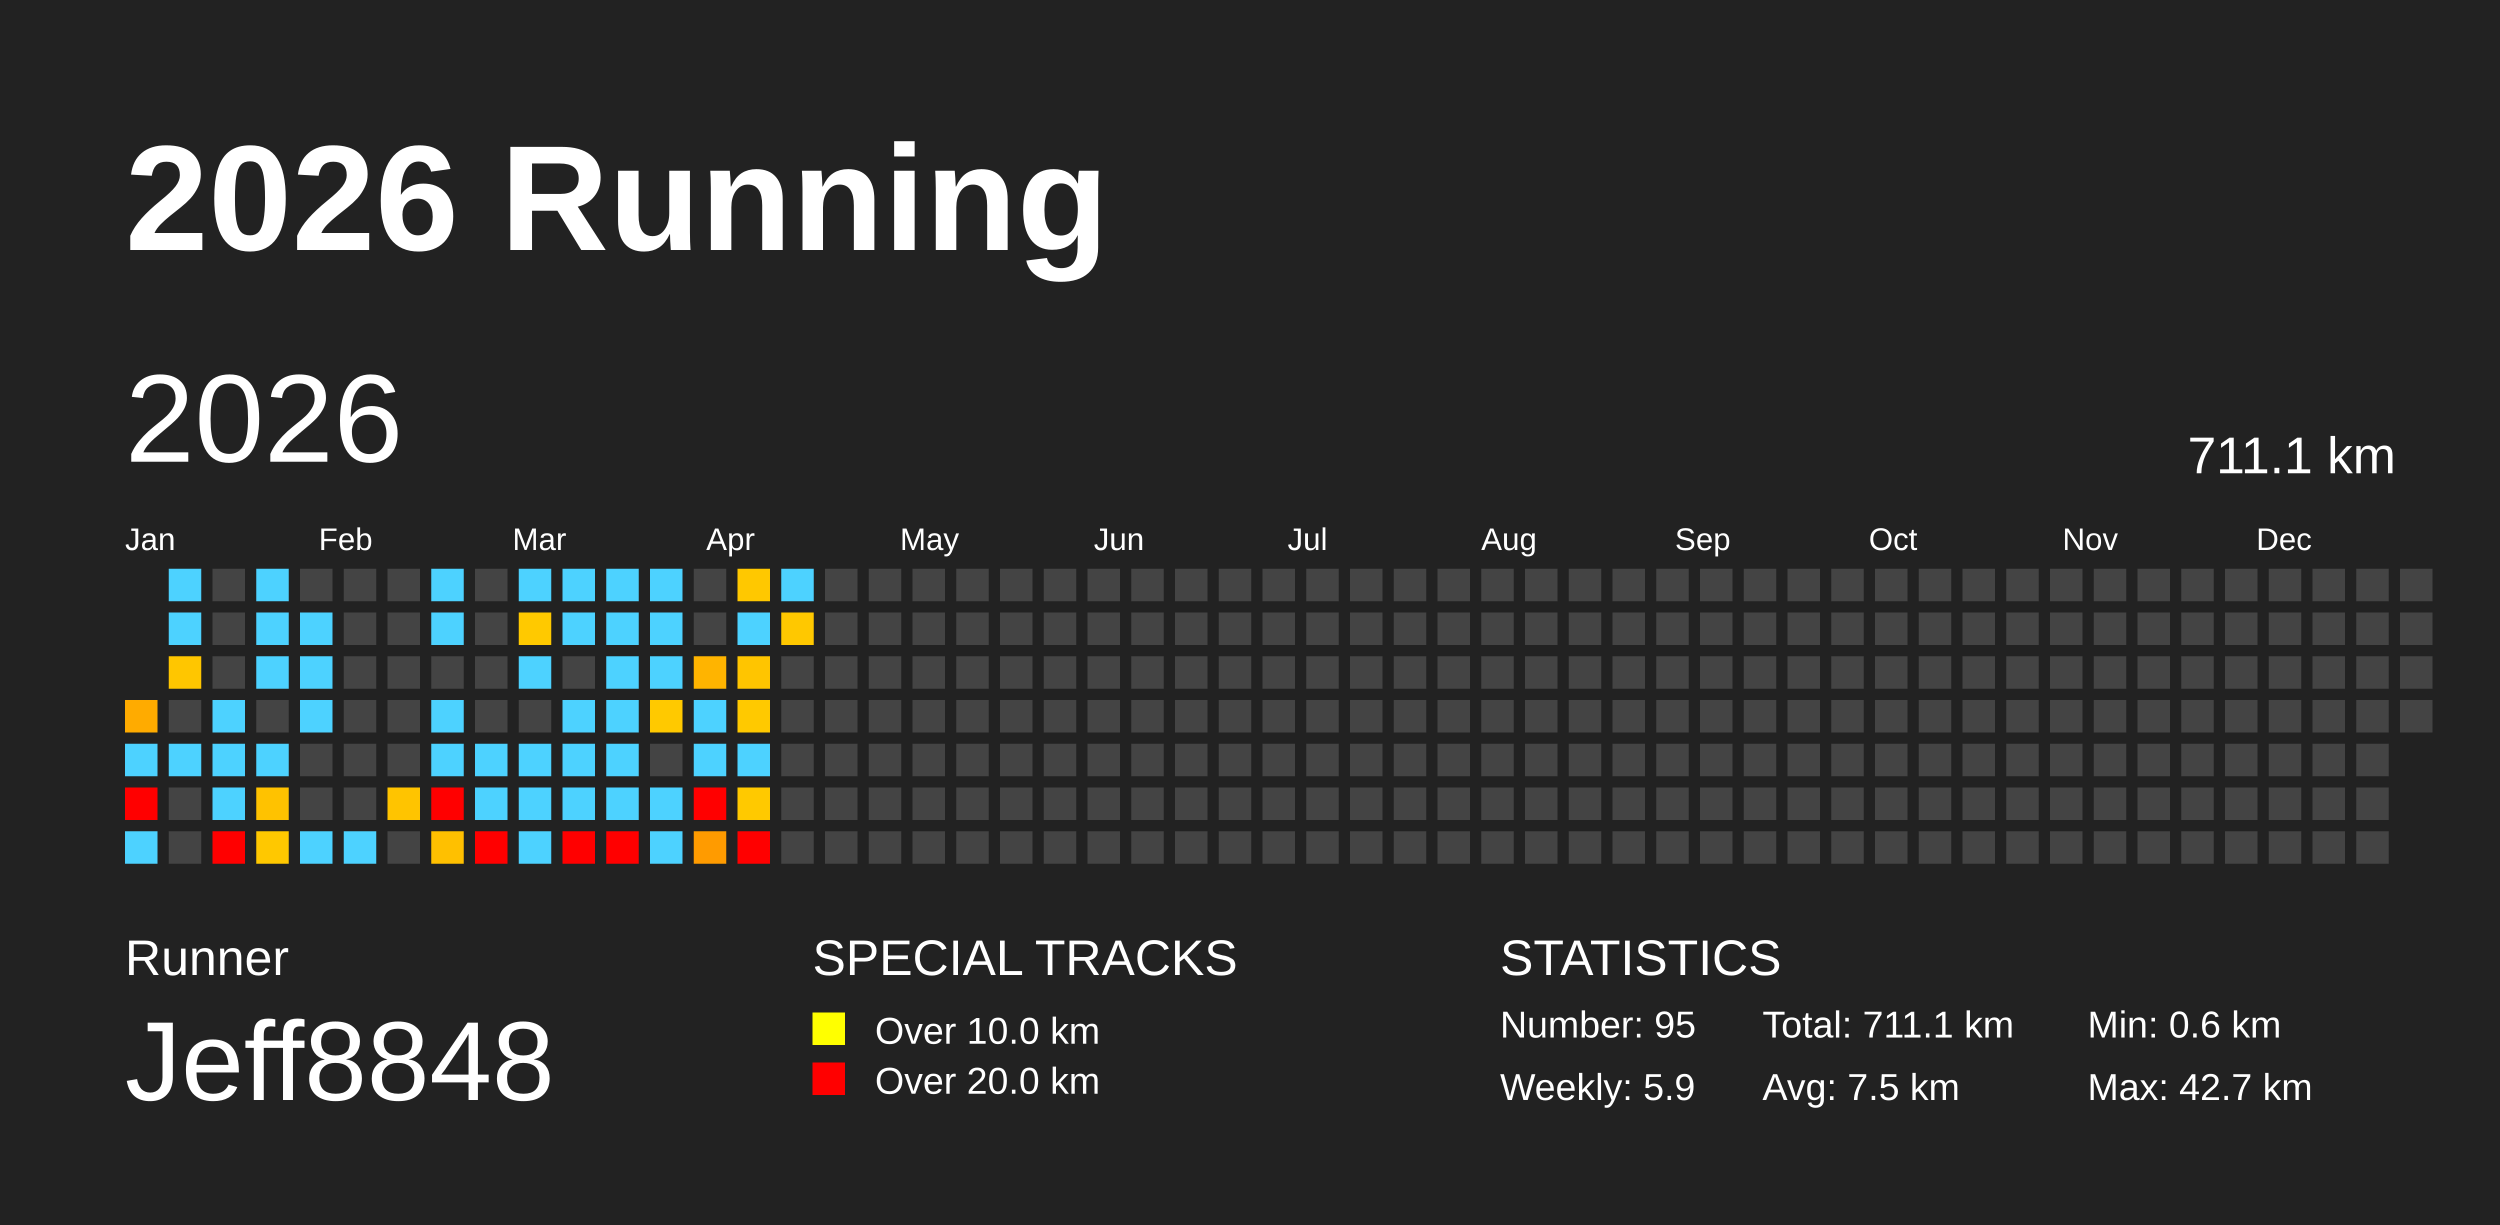
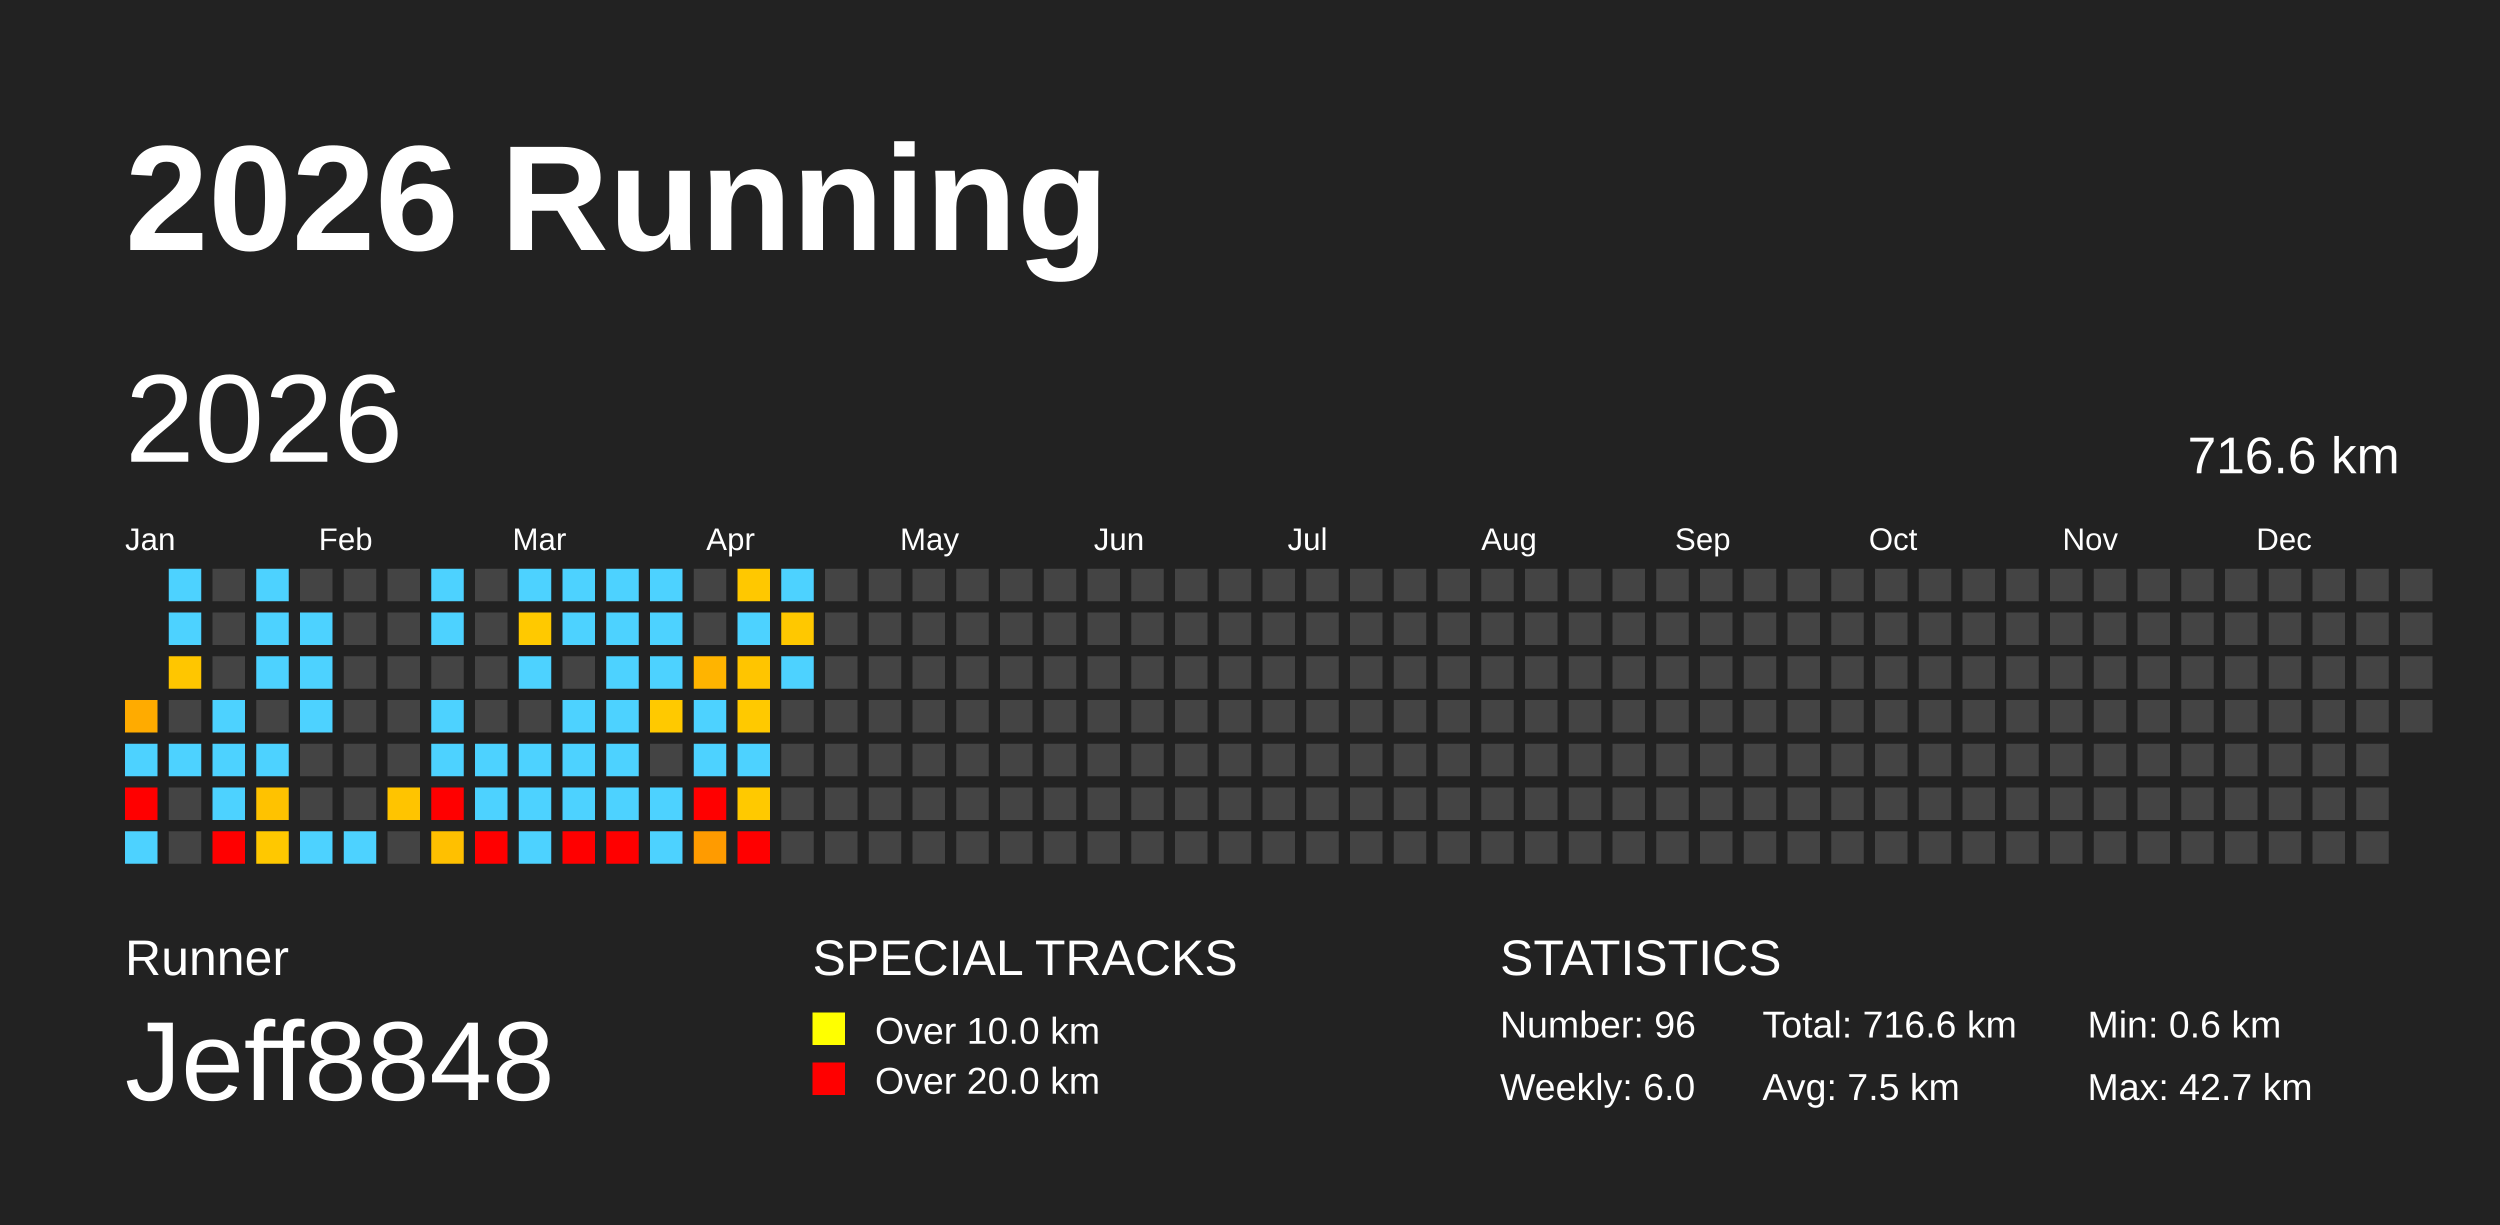
<svg xmlns="http://www.w3.org/2000/svg" baseProfile="full" height="98mm" version="1.1" viewBox="0,0,200,98" width="200mm">
  <defs />
  <rect fill="#222222" height="98" width="200" x="0" y="0" />
  <text fill="#FFFFFF" style="font-size:12px; font-family:Arial; font-weight:bold;" x="10" y="20">2026 Running</text>
  <text fill="#FFFFFF" style="font-size:4px; font-family:Arial" x="10" y="78">Runner</text>
  <text fill="#FFFFFF" style="font-size:9px; font-family:Arial" x="10" y="88">Jeff8848</text>
  <text fill="#FFFFFF" style="font-size:4px; font-family:Arial" x="65" y="78">SPECIAL TRACKS</text>
  <rect fill="yellow" height="2.6" width="2.6" x="65" y="81" />
  <text fill="#FFFFFF" style="font-size:3px; font-family:Arial" x="70" y="83.5">Over 10.0 km</text>
  <rect fill="red" height="2.6" width="2.6" x="65" y="85" />
  <text fill="#FFFFFF" style="font-size:3px; font-family:Arial" x="70" y="87.5">Over 20.0 km</text>
  <text fill="#FFFFFF" style="font-size:4px; font-family:Arial" x="120" y="78">STATISTICS</text>
-   <text fill="#FFFFFF" style="font-size:3px; font-family:Arial" x="120" y="83">Number: 95</text>
-   <text fill="#FFFFFF" style="font-size:3px; font-family:Arial" x="120" y="88">Weekly: 5.9</text>
-   <text fill="#FFFFFF" style="font-size:3px; font-family:Arial" x="141" y="83">Total: 711.1 km</text>
+   <text fill="#FFFFFF" style="font-size:3px; font-family:Arial" x="120" y="83">Number: 96</text>
+   <text fill="#FFFFFF" style="font-size:3px; font-family:Arial" x="120" y="88">Weekly: 6.0</text>
+   <text fill="#FFFFFF" style="font-size:3px; font-family:Arial" x="141" y="83">Total: 716.6 km</text>
  <text fill="#FFFFFF" style="font-size:3px; font-family:Arial" x="141" y="88">Avg: 7.5 km</text>
  <text fill="#FFFFFF" style="font-size:3px; font-family:Arial" x="167" y="83">Min: 0.6 km</text>
  <text fill="#FFFFFF" style="font-size:3px; font-family:Arial" x="167" y="88">Max: 42.7 km</text>
  <text dominant-baseline="hanging" fill="#FFFFFF" style="font-size:10.0px; font-family:Arial;" x="10" y="30">2026</text>
-   <text dominant-baseline="hanging" fill="#FFFFFF" style="font-size:4.125px; font-family:Arial;" x="175" y="35">711.1 km</text>
+   <text dominant-baseline="hanging" fill="#FFFFFF" style="font-size:4.125px; font-family:Arial;" x="175" y="35">716.6 km</text>
  <text fill="#FFFFFF" style="font-size:2.5px; font-family:Arial" x="10.0" y="44">Jan</text>
  <text fill="#FFFFFF" style="font-size:2.5px; font-family:Arial" x="25.5" y="44">Feb</text>
  <text fill="#FFFFFF" style="font-size:2.5px; font-family:Arial" x="41.0" y="44">Mar</text>
  <text fill="#FFFFFF" style="font-size:2.5px; font-family:Arial" x="56.5" y="44">Apr</text>
  <text fill="#FFFFFF" style="font-size:2.5px; font-family:Arial" x="72.0" y="44">May</text>
  <text fill="#FFFFFF" style="font-size:2.5px; font-family:Arial" x="87.5" y="44">Jun</text>
  <text fill="#FFFFFF" style="font-size:2.5px; font-family:Arial" x="103.0" y="44">Jul</text>
  <text fill="#FFFFFF" style="font-size:2.5px; font-family:Arial" x="118.5" y="44">Aug</text>
  <text fill="#FFFFFF" style="font-size:2.5px; font-family:Arial" x="134.0" y="44">Sep</text>
  <text fill="#FFFFFF" style="font-size:2.5px; font-family:Arial" x="149.5" y="44">Oct</text>
  <text fill="#FFFFFF" style="font-size:2.5px; font-family:Arial" x="165.0" y="44">Nov</text>
  <text fill="#FFFFFF" style="font-size:2.5px; font-family:Arial" x="180.5" y="44">Dec</text>
  <rect fill="#ffab00" height="2.6" width="2.6" x="10.0" y="56.0" />
  <rect fill="#4dd2ff" height="2.6" width="2.6" x="10.0" y="59.5" />
  <rect fill="red" height="2.6" width="2.6" x="10.0" y="63.0" />
  <rect fill="#4dd2ff" height="2.6" width="2.6" x="10.0" y="66.5" />
  <rect fill="#4dd2ff" height="2.6" width="2.6" x="13.5" y="45.5" />
  <rect fill="#4dd2ff" height="2.6" width="2.6" x="13.5" y="49.0" />
  <rect fill="#ffc600" height="2.6" width="2.6" x="13.5" y="52.5" />
  <rect fill="#444444" height="2.6" width="2.6" x="13.5" y="56.0" />
  <rect fill="#4dd2ff" height="2.6" width="2.6" x="13.5" y="59.5" />
  <rect fill="#444444" height="2.6" width="2.6" x="13.5" y="63.0" />
  <rect fill="#444444" height="2.6" width="2.6" x="13.5" y="66.5" />
  <rect fill="#444444" height="2.6" width="2.6" x="17.0" y="45.5" />
  <rect fill="#444444" height="2.6" width="2.6" x="17.0" y="49.0" />
  <rect fill="#444444" height="2.6" width="2.6" x="17.0" y="52.5" />
  <rect fill="#4dd2ff" height="2.6" width="2.6" x="17.0" y="56.0" />
  <rect fill="#4dd2ff" height="2.6" width="2.6" x="17.0" y="59.5" />
  <rect fill="#4dd2ff" height="2.6" width="2.6" x="17.0" y="63.0" />
  <rect fill="red" height="2.6" width="2.6" x="17.0" y="66.5" />
  <rect fill="#4dd2ff" height="2.6" width="2.6" x="20.5" y="45.5" />
  <rect fill="#4dd2ff" height="2.6" width="2.6" x="20.5" y="49.0" />
  <rect fill="#4dd2ff" height="2.6" width="2.6" x="20.5" y="52.5" />
  <rect fill="#444444" height="2.6" width="2.6" x="20.5" y="56.0" />
  <rect fill="#4dd2ff" height="2.6" width="2.6" x="20.5" y="59.5" />
  <rect fill="#ffc200" height="2.6" width="2.6" x="20.5" y="63.0" />
  <rect fill="#ffc800" height="2.6" width="2.6" x="20.5" y="66.5" />
  <rect fill="#444444" height="2.6" width="2.6" x="24.0" y="45.5" />
  <rect fill="#4dd2ff" height="2.6" width="2.6" x="24.0" y="49.0" />
  <rect fill="#4dd2ff" height="2.6" width="2.6" x="24.0" y="52.5" />
  <rect fill="#4dd2ff" height="2.6" width="2.6" x="24.0" y="56.0" />
  <rect fill="#444444" height="2.6" width="2.6" x="24.0" y="59.5" />
  <rect fill="#444444" height="2.6" width="2.6" x="24.0" y="63.0" />
  <rect fill="#4dd2ff" height="2.6" width="2.6" x="24.0" y="66.5" />
  <rect fill="#444444" height="2.6" width="2.6" x="27.5" y="45.5" />
  <rect fill="#444444" height="2.6" width="2.6" x="27.5" y="49.0" />
  <rect fill="#444444" height="2.6" width="2.6" x="27.5" y="52.5" />
  <rect fill="#444444" height="2.6" width="2.6" x="27.5" y="56.0" />
  <rect fill="#444444" height="2.6" width="2.6" x="27.5" y="59.5" />
  <rect fill="#444444" height="2.6" width="2.6" x="27.5" y="63.0" />
  <rect fill="#4dd2ff" height="2.6" width="2.6" x="27.5" y="66.5" />
  <rect fill="#444444" height="2.6" width="2.6" x="31.0" y="45.5" />
  <rect fill="#444444" height="2.6" width="2.6" x="31.0" y="49.0" />
  <rect fill="#444444" height="2.6" width="2.6" x="31.0" y="52.5" />
  <rect fill="#444444" height="2.6" width="2.6" x="31.0" y="56.0" />
  <rect fill="#444444" height="2.6" width="2.6" x="31.0" y="59.5" />
  <rect fill="#ffc400" height="2.6" width="2.6" x="31.0" y="63.0" />
  <rect fill="#444444" height="2.6" width="2.6" x="31.0" y="66.5" />
  <rect fill="#4dd2ff" height="2.6" width="2.6" x="34.5" y="45.5" />
  <rect fill="#4dd2ff" height="2.6" width="2.6" x="34.5" y="49.0" />
  <rect fill="#444444" height="2.6" width="2.6" x="34.5" y="52.5" />
  <rect fill="#4dd2ff" height="2.6" width="2.6" x="34.5" y="56.0" />
  <rect fill="#4dd2ff" height="2.6" width="2.6" x="34.5" y="59.5" />
  <rect fill="red" height="2.6" width="2.6" x="34.5" y="63.0" />
  <rect fill="#ffc000" height="2.6" width="2.6" x="34.5" y="66.5" />
  <rect fill="#444444" height="2.6" width="2.6" x="38.0" y="45.5" />
  <rect fill="#444444" height="2.6" width="2.6" x="38.0" y="49.0" />
  <rect fill="#444444" height="2.6" width="2.6" x="38.0" y="52.5" />
  <rect fill="#444444" height="2.6" width="2.6" x="38.0" y="56.0" />
  <rect fill="#4dd2ff" height="2.6" width="2.6" x="38.0" y="59.5" />
  <rect fill="#4dd2ff" height="2.6" width="2.6" x="38.0" y="63.0" />
  <rect fill="red" height="2.6" width="2.6" x="38.0" y="66.5" />
  <rect fill="#4dd2ff" height="2.6" width="2.6" x="41.5" y="45.5" />
  <rect fill="#ffc900" height="2.6" width="2.6" x="41.5" y="49.0" />
  <rect fill="#4dd2ff" height="2.6" width="2.6" x="41.5" y="52.5" />
  <rect fill="#444444" height="2.6" width="2.6" x="41.5" y="56.0" />
  <rect fill="#4dd2ff" height="2.6" width="2.6" x="41.5" y="59.5" />
  <rect fill="#4dd2ff" height="2.6" width="2.6" x="41.5" y="63.0" />
  <rect fill="#4dd2ff" height="2.6" width="2.6" x="41.5" y="66.5" />
  <rect fill="#4dd2ff" height="2.6" width="2.6" x="45.0" y="45.5" />
  <rect fill="#4dd2ff" height="2.6" width="2.6" x="45.0" y="49.0" />
  <rect fill="#444444" height="2.6" width="2.6" x="45.0" y="52.5" />
  <rect fill="#4dd2ff" height="2.6" width="2.6" x="45.0" y="56.0" />
  <rect fill="#4dd2ff" height="2.6" width="2.6" x="45.0" y="59.5" />
  <rect fill="#4dd2ff" height="2.6" width="2.6" x="45.0" y="63.0" />
  <rect fill="red" height="2.6" width="2.6" x="45.0" y="66.5" />
  <rect fill="#4dd2ff" height="2.6" width="2.6" x="48.5" y="45.5" />
  <rect fill="#4dd2ff" height="2.6" width="2.6" x="48.5" y="49.0" />
  <rect fill="#4dd2ff" height="2.6" width="2.6" x="48.5" y="52.5" />
  <rect fill="#4dd2ff" height="2.6" width="2.6" x="48.5" y="56.0" />
  <rect fill="#4dd2ff" height="2.6" width="2.6" x="48.5" y="59.5" />
  <rect fill="#4dd2ff" height="2.6" width="2.6" x="48.5" y="63.0" />
  <rect fill="red" height="2.6" width="2.6" x="48.5" y="66.5" />
  <rect fill="#4dd2ff" height="2.6" width="2.6" x="52.0" y="45.5" />
  <rect fill="#4dd2ff" height="2.6" width="2.6" x="52.0" y="49.0" />
  <rect fill="#4dd2ff" height="2.6" width="2.6" x="52.0" y="52.5" />
  <rect fill="#ffc900" height="2.6" width="2.6" x="52.0" y="56.0" />
  <rect fill="#444444" height="2.6" width="2.6" x="52.0" y="59.5" />
  <rect fill="#4dd2ff" height="2.6" width="2.6" x="52.0" y="63.0" />
  <rect fill="#4dd2ff" height="2.6" width="2.6" x="52.0" y="66.5" />
  <rect fill="#444444" height="2.6" width="2.6" x="55.5" y="45.5" />
  <rect fill="#444444" height="2.6" width="2.6" x="55.5" y="49.0" />
  <rect fill="#ffb400" height="2.6" width="2.6" x="55.5" y="52.5" />
  <rect fill="#4dd2ff" height="2.6" width="2.6" x="55.5" y="56.0" />
  <rect fill="#4dd2ff" height="2.6" width="2.6" x="55.5" y="59.5" />
  <rect fill="red" height="2.6" width="2.6" x="55.5" y="63.0" />
  <rect fill="#ff9b00" height="2.6" width="2.6" x="55.5" y="66.5" />
  <rect fill="#ffc800" height="2.6" width="2.6" x="59.0" y="45.5" />
  <rect fill="#4dd2ff" height="2.6" width="2.6" x="59.0" y="49.0" />
  <rect fill="#ffc500" height="2.6" width="2.6" x="59.0" y="52.5" />
  <rect fill="#ffc900" height="2.6" width="2.6" x="59.0" y="56.0" />
  <rect fill="#4dd2ff" height="2.6" width="2.6" x="59.0" y="59.5" />
  <rect fill="#ffc900" height="2.6" width="2.6" x="59.0" y="63.0" />
  <rect fill="red" height="2.6" width="2.6" x="59.0" y="66.5" />
  <rect fill="#4dd2ff" height="2.6" width="2.6" x="62.5" y="45.5" />
  <rect fill="#ffc800" height="2.6" width="2.6" x="62.5" y="49.0" />
-   <rect fill="#444444" height="2.6" width="2.6" x="62.5" y="52.5" />
+   <rect fill="#4dd2ff" height="2.6" width="2.6" x="62.5" y="52.5" />
  <rect fill="#444444" height="2.6" width="2.6" x="62.5" y="56.0" />
  <rect fill="#444444" height="2.6" width="2.6" x="62.5" y="59.5" />
  <rect fill="#444444" height="2.6" width="2.6" x="62.5" y="63.0" />
  <rect fill="#444444" height="2.6" width="2.6" x="62.5" y="66.5" />
  <rect fill="#444444" height="2.6" width="2.6" x="66.0" y="45.5" />
  <rect fill="#444444" height="2.6" width="2.6" x="66.0" y="49.0" />
  <rect fill="#444444" height="2.6" width="2.6" x="66.0" y="52.5" />
  <rect fill="#444444" height="2.6" width="2.6" x="66.0" y="56.0" />
  <rect fill="#444444" height="2.6" width="2.6" x="66.0" y="59.5" />
  <rect fill="#444444" height="2.6" width="2.6" x="66.0" y="63.0" />
  <rect fill="#444444" height="2.6" width="2.6" x="66.0" y="66.5" />
  <rect fill="#444444" height="2.6" width="2.6" x="69.5" y="45.5" />
  <rect fill="#444444" height="2.6" width="2.6" x="69.5" y="49.0" />
  <rect fill="#444444" height="2.6" width="2.6" x="69.5" y="52.5" />
  <rect fill="#444444" height="2.6" width="2.6" x="69.5" y="56.0" />
  <rect fill="#444444" height="2.6" width="2.6" x="69.5" y="59.5" />
  <rect fill="#444444" height="2.6" width="2.6" x="69.5" y="63.0" />
  <rect fill="#444444" height="2.6" width="2.6" x="69.5" y="66.5" />
  <rect fill="#444444" height="2.6" width="2.6" x="73.0" y="45.5" />
  <rect fill="#444444" height="2.6" width="2.6" x="73.0" y="49.0" />
  <rect fill="#444444" height="2.6" width="2.6" x="73.0" y="52.5" />
  <rect fill="#444444" height="2.6" width="2.6" x="73.0" y="56.0" />
  <rect fill="#444444" height="2.6" width="2.6" x="73.0" y="59.5" />
  <rect fill="#444444" height="2.6" width="2.6" x="73.0" y="63.0" />
  <rect fill="#444444" height="2.6" width="2.6" x="73.0" y="66.5" />
  <rect fill="#444444" height="2.6" width="2.6" x="76.5" y="45.5" />
  <rect fill="#444444" height="2.6" width="2.6" x="76.5" y="49.0" />
  <rect fill="#444444" height="2.6" width="2.6" x="76.5" y="52.5" />
  <rect fill="#444444" height="2.6" width="2.6" x="76.5" y="56.0" />
  <rect fill="#444444" height="2.6" width="2.6" x="76.5" y="59.5" />
  <rect fill="#444444" height="2.6" width="2.6" x="76.5" y="63.0" />
  <rect fill="#444444" height="2.6" width="2.6" x="76.5" y="66.5" />
  <rect fill="#444444" height="2.6" width="2.6" x="80.0" y="45.5" />
  <rect fill="#444444" height="2.6" width="2.6" x="80.0" y="49.0" />
  <rect fill="#444444" height="2.6" width="2.6" x="80.0" y="52.5" />
  <rect fill="#444444" height="2.6" width="2.6" x="80.0" y="56.0" />
  <rect fill="#444444" height="2.6" width="2.6" x="80.0" y="59.5" />
  <rect fill="#444444" height="2.6" width="2.6" x="80.0" y="63.0" />
  <rect fill="#444444" height="2.6" width="2.6" x="80.0" y="66.5" />
  <rect fill="#444444" height="2.6" width="2.6" x="83.5" y="45.5" />
  <rect fill="#444444" height="2.6" width="2.6" x="83.5" y="49.0" />
  <rect fill="#444444" height="2.6" width="2.6" x="83.5" y="52.5" />
  <rect fill="#444444" height="2.6" width="2.6" x="83.5" y="56.0" />
  <rect fill="#444444" height="2.6" width="2.6" x="83.5" y="59.5" />
  <rect fill="#444444" height="2.6" width="2.6" x="83.5" y="63.0" />
  <rect fill="#444444" height="2.6" width="2.6" x="83.5" y="66.5" />
  <rect fill="#444444" height="2.6" width="2.6" x="87.0" y="45.5" />
  <rect fill="#444444" height="2.6" width="2.6" x="87.0" y="49.0" />
  <rect fill="#444444" height="2.6" width="2.6" x="87.0" y="52.5" />
  <rect fill="#444444" height="2.6" width="2.6" x="87.0" y="56.0" />
  <rect fill="#444444" height="2.6" width="2.6" x="87.0" y="59.5" />
  <rect fill="#444444" height="2.6" width="2.6" x="87.0" y="63.0" />
  <rect fill="#444444" height="2.6" width="2.6" x="87.0" y="66.5" />
  <rect fill="#444444" height="2.6" width="2.6" x="90.5" y="45.5" />
  <rect fill="#444444" height="2.6" width="2.6" x="90.5" y="49.0" />
  <rect fill="#444444" height="2.6" width="2.6" x="90.5" y="52.5" />
  <rect fill="#444444" height="2.6" width="2.6" x="90.5" y="56.0" />
  <rect fill="#444444" height="2.6" width="2.6" x="90.5" y="59.5" />
  <rect fill="#444444" height="2.6" width="2.6" x="90.5" y="63.0" />
  <rect fill="#444444" height="2.6" width="2.6" x="90.5" y="66.5" />
  <rect fill="#444444" height="2.6" width="2.6" x="94.0" y="45.5" />
  <rect fill="#444444" height="2.6" width="2.6" x="94.0" y="49.0" />
  <rect fill="#444444" height="2.6" width="2.6" x="94.0" y="52.5" />
  <rect fill="#444444" height="2.6" width="2.6" x="94.0" y="56.0" />
  <rect fill="#444444" height="2.6" width="2.6" x="94.0" y="59.5" />
  <rect fill="#444444" height="2.6" width="2.6" x="94.0" y="63.0" />
  <rect fill="#444444" height="2.6" width="2.6" x="94.0" y="66.5" />
  <rect fill="#444444" height="2.6" width="2.6" x="97.5" y="45.5" />
  <rect fill="#444444" height="2.6" width="2.6" x="97.5" y="49.0" />
  <rect fill="#444444" height="2.6" width="2.6" x="97.5" y="52.5" />
  <rect fill="#444444" height="2.6" width="2.6" x="97.5" y="56.0" />
  <rect fill="#444444" height="2.6" width="2.6" x="97.5" y="59.5" />
  <rect fill="#444444" height="2.6" width="2.6" x="97.5" y="63.0" />
  <rect fill="#444444" height="2.6" width="2.6" x="97.5" y="66.5" />
  <rect fill="#444444" height="2.6" width="2.6" x="101.0" y="45.5" />
  <rect fill="#444444" height="2.6" width="2.6" x="101.0" y="49.0" />
  <rect fill="#444444" height="2.6" width="2.6" x="101.0" y="52.5" />
  <rect fill="#444444" height="2.6" width="2.6" x="101.0" y="56.0" />
  <rect fill="#444444" height="2.6" width="2.6" x="101.0" y="59.5" />
  <rect fill="#444444" height="2.6" width="2.6" x="101.0" y="63.0" />
  <rect fill="#444444" height="2.6" width="2.6" x="101.0" y="66.5" />
  <rect fill="#444444" height="2.6" width="2.6" x="104.5" y="45.5" />
  <rect fill="#444444" height="2.6" width="2.6" x="104.5" y="49.0" />
  <rect fill="#444444" height="2.6" width="2.6" x="104.5" y="52.5" />
  <rect fill="#444444" height="2.6" width="2.6" x="104.5" y="56.0" />
  <rect fill="#444444" height="2.6" width="2.6" x="104.5" y="59.5" />
  <rect fill="#444444" height="2.6" width="2.6" x="104.5" y="63.0" />
  <rect fill="#444444" height="2.6" width="2.6" x="104.5" y="66.5" />
  <rect fill="#444444" height="2.6" width="2.6" x="108.0" y="45.5" />
  <rect fill="#444444" height="2.6" width="2.6" x="108.0" y="49.0" />
  <rect fill="#444444" height="2.6" width="2.6" x="108.0" y="52.5" />
  <rect fill="#444444" height="2.6" width="2.6" x="108.0" y="56.0" />
  <rect fill="#444444" height="2.6" width="2.6" x="108.0" y="59.5" />
  <rect fill="#444444" height="2.6" width="2.6" x="108.0" y="63.0" />
  <rect fill="#444444" height="2.6" width="2.6" x="108.0" y="66.5" />
  <rect fill="#444444" height="2.6" width="2.6" x="111.5" y="45.5" />
  <rect fill="#444444" height="2.6" width="2.6" x="111.5" y="49.0" />
  <rect fill="#444444" height="2.6" width="2.6" x="111.5" y="52.5" />
  <rect fill="#444444" height="2.6" width="2.6" x="111.5" y="56.0" />
  <rect fill="#444444" height="2.6" width="2.6" x="111.5" y="59.5" />
  <rect fill="#444444" height="2.6" width="2.6" x="111.5" y="63.0" />
  <rect fill="#444444" height="2.6" width="2.6" x="111.5" y="66.5" />
  <rect fill="#444444" height="2.6" width="2.6" x="115.0" y="45.5" />
  <rect fill="#444444" height="2.6" width="2.6" x="115.0" y="49.0" />
  <rect fill="#444444" height="2.6" width="2.6" x="115.0" y="52.5" />
  <rect fill="#444444" height="2.6" width="2.6" x="115.0" y="56.0" />
  <rect fill="#444444" height="2.6" width="2.6" x="115.0" y="59.5" />
  <rect fill="#444444" height="2.6" width="2.6" x="115.0" y="63.0" />
  <rect fill="#444444" height="2.6" width="2.6" x="115.0" y="66.5" />
  <rect fill="#444444" height="2.6" width="2.6" x="118.5" y="45.5" />
  <rect fill="#444444" height="2.6" width="2.6" x="118.5" y="49.0" />
  <rect fill="#444444" height="2.6" width="2.6" x="118.5" y="52.5" />
  <rect fill="#444444" height="2.6" width="2.6" x="118.5" y="56.0" />
  <rect fill="#444444" height="2.6" width="2.6" x="118.5" y="59.5" />
  <rect fill="#444444" height="2.6" width="2.6" x="118.5" y="63.0" />
  <rect fill="#444444" height="2.6" width="2.6" x="118.5" y="66.5" />
  <rect fill="#444444" height="2.6" width="2.6" x="122.0" y="45.5" />
  <rect fill="#444444" height="2.6" width="2.6" x="122.0" y="49.0" />
  <rect fill="#444444" height="2.6" width="2.6" x="122.0" y="52.5" />
  <rect fill="#444444" height="2.6" width="2.6" x="122.0" y="56.0" />
  <rect fill="#444444" height="2.6" width="2.6" x="122.0" y="59.5" />
  <rect fill="#444444" height="2.6" width="2.6" x="122.0" y="63.0" />
  <rect fill="#444444" height="2.6" width="2.6" x="122.0" y="66.5" />
  <rect fill="#444444" height="2.6" width="2.6" x="125.5" y="45.5" />
  <rect fill="#444444" height="2.6" width="2.6" x="125.5" y="49.0" />
  <rect fill="#444444" height="2.6" width="2.6" x="125.5" y="52.5" />
  <rect fill="#444444" height="2.6" width="2.6" x="125.5" y="56.0" />
  <rect fill="#444444" height="2.6" width="2.6" x="125.5" y="59.5" />
  <rect fill="#444444" height="2.6" width="2.6" x="125.5" y="63.0" />
  <rect fill="#444444" height="2.6" width="2.6" x="125.5" y="66.5" />
  <rect fill="#444444" height="2.6" width="2.6" x="129.0" y="45.5" />
  <rect fill="#444444" height="2.6" width="2.6" x="129.0" y="49.0" />
  <rect fill="#444444" height="2.6" width="2.6" x="129.0" y="52.5" />
  <rect fill="#444444" height="2.6" width="2.6" x="129.0" y="56.0" />
  <rect fill="#444444" height="2.6" width="2.6" x="129.0" y="59.5" />
  <rect fill="#444444" height="2.6" width="2.6" x="129.0" y="63.0" />
  <rect fill="#444444" height="2.6" width="2.6" x="129.0" y="66.5" />
  <rect fill="#444444" height="2.6" width="2.6" x="132.5" y="45.5" />
  <rect fill="#444444" height="2.6" width="2.6" x="132.5" y="49.0" />
  <rect fill="#444444" height="2.6" width="2.6" x="132.5" y="52.5" />
  <rect fill="#444444" height="2.6" width="2.6" x="132.5" y="56.0" />
  <rect fill="#444444" height="2.6" width="2.6" x="132.5" y="59.5" />
  <rect fill="#444444" height="2.6" width="2.6" x="132.5" y="63.0" />
  <rect fill="#444444" height="2.6" width="2.6" x="132.5" y="66.5" />
  <rect fill="#444444" height="2.6" width="2.6" x="136.0" y="45.5" />
  <rect fill="#444444" height="2.6" width="2.6" x="136.0" y="49.0" />
  <rect fill="#444444" height="2.6" width="2.6" x="136.0" y="52.5" />
  <rect fill="#444444" height="2.6" width="2.6" x="136.0" y="56.0" />
  <rect fill="#444444" height="2.6" width="2.6" x="136.0" y="59.5" />
  <rect fill="#444444" height="2.6" width="2.6" x="136.0" y="63.0" />
  <rect fill="#444444" height="2.6" width="2.6" x="136.0" y="66.5" />
  <rect fill="#444444" height="2.6" width="2.6" x="139.5" y="45.5" />
  <rect fill="#444444" height="2.6" width="2.6" x="139.5" y="49.0" />
  <rect fill="#444444" height="2.6" width="2.6" x="139.5" y="52.5" />
  <rect fill="#444444" height="2.6" width="2.6" x="139.5" y="56.0" />
  <rect fill="#444444" height="2.6" width="2.6" x="139.5" y="59.5" />
  <rect fill="#444444" height="2.6" width="2.6" x="139.5" y="63.0" />
  <rect fill="#444444" height="2.6" width="2.6" x="139.5" y="66.5" />
  <rect fill="#444444" height="2.6" width="2.6" x="143.0" y="45.5" />
  <rect fill="#444444" height="2.6" width="2.6" x="143.0" y="49.0" />
  <rect fill="#444444" height="2.6" width="2.6" x="143.0" y="52.5" />
  <rect fill="#444444" height="2.6" width="2.6" x="143.0" y="56.0" />
  <rect fill="#444444" height="2.6" width="2.6" x="143.0" y="59.5" />
  <rect fill="#444444" height="2.6" width="2.6" x="143.0" y="63.0" />
  <rect fill="#444444" height="2.6" width="2.6" x="143.0" y="66.5" />
  <rect fill="#444444" height="2.6" width="2.6" x="146.5" y="45.5" />
  <rect fill="#444444" height="2.6" width="2.6" x="146.5" y="49.0" />
  <rect fill="#444444" height="2.6" width="2.6" x="146.5" y="52.5" />
  <rect fill="#444444" height="2.6" width="2.6" x="146.5" y="56.0" />
  <rect fill="#444444" height="2.6" width="2.6" x="146.5" y="59.5" />
  <rect fill="#444444" height="2.6" width="2.6" x="146.5" y="63.0" />
  <rect fill="#444444" height="2.6" width="2.6" x="146.5" y="66.5" />
  <rect fill="#444444" height="2.6" width="2.6" x="150.0" y="45.5" />
  <rect fill="#444444" height="2.6" width="2.6" x="150.0" y="49.0" />
  <rect fill="#444444" height="2.6" width="2.6" x="150.0" y="52.5" />
  <rect fill="#444444" height="2.6" width="2.6" x="150.0" y="56.0" />
  <rect fill="#444444" height="2.6" width="2.6" x="150.0" y="59.5" />
  <rect fill="#444444" height="2.6" width="2.6" x="150.0" y="63.0" />
  <rect fill="#444444" height="2.6" width="2.6" x="150.0" y="66.5" />
  <rect fill="#444444" height="2.6" width="2.6" x="153.5" y="45.5" />
  <rect fill="#444444" height="2.6" width="2.6" x="153.5" y="49.0" />
  <rect fill="#444444" height="2.6" width="2.6" x="153.5" y="52.5" />
  <rect fill="#444444" height="2.6" width="2.6" x="153.5" y="56.0" />
  <rect fill="#444444" height="2.6" width="2.6" x="153.5" y="59.5" />
  <rect fill="#444444" height="2.6" width="2.6" x="153.5" y="63.0" />
  <rect fill="#444444" height="2.6" width="2.6" x="153.5" y="66.5" />
  <rect fill="#444444" height="2.6" width="2.6" x="157.0" y="45.5" />
  <rect fill="#444444" height="2.6" width="2.6" x="157.0" y="49.0" />
  <rect fill="#444444" height="2.6" width="2.6" x="157.0" y="52.5" />
  <rect fill="#444444" height="2.6" width="2.6" x="157.0" y="56.0" />
  <rect fill="#444444" height="2.6" width="2.6" x="157.0" y="59.5" />
  <rect fill="#444444" height="2.6" width="2.6" x="157.0" y="63.0" />
  <rect fill="#444444" height="2.6" width="2.6" x="157.0" y="66.5" />
  <rect fill="#444444" height="2.6" width="2.6" x="160.5" y="45.5" />
  <rect fill="#444444" height="2.6" width="2.6" x="160.5" y="49.0" />
  <rect fill="#444444" height="2.6" width="2.6" x="160.5" y="52.5" />
  <rect fill="#444444" height="2.6" width="2.6" x="160.5" y="56.0" />
  <rect fill="#444444" height="2.6" width="2.6" x="160.5" y="59.5" />
  <rect fill="#444444" height="2.6" width="2.6" x="160.5" y="63.0" />
  <rect fill="#444444" height="2.6" width="2.6" x="160.5" y="66.5" />
  <rect fill="#444444" height="2.6" width="2.6" x="164.0" y="45.5" />
  <rect fill="#444444" height="2.6" width="2.6" x="164.0" y="49.0" />
  <rect fill="#444444" height="2.6" width="2.6" x="164.0" y="52.5" />
  <rect fill="#444444" height="2.6" width="2.6" x="164.0" y="56.0" />
  <rect fill="#444444" height="2.6" width="2.6" x="164.0" y="59.5" />
  <rect fill="#444444" height="2.6" width="2.6" x="164.0" y="63.0" />
  <rect fill="#444444" height="2.6" width="2.6" x="164.0" y="66.5" />
  <rect fill="#444444" height="2.6" width="2.6" x="167.5" y="45.5" />
  <rect fill="#444444" height="2.6" width="2.6" x="167.5" y="49.0" />
  <rect fill="#444444" height="2.6" width="2.6" x="167.5" y="52.5" />
  <rect fill="#444444" height="2.6" width="2.6" x="167.5" y="56.0" />
  <rect fill="#444444" height="2.6" width="2.6" x="167.5" y="59.5" />
  <rect fill="#444444" height="2.6" width="2.6" x="167.5" y="63.0" />
  <rect fill="#444444" height="2.6" width="2.6" x="167.5" y="66.5" />
  <rect fill="#444444" height="2.6" width="2.6" x="171.0" y="45.5" />
  <rect fill="#444444" height="2.6" width="2.6" x="171.0" y="49.0" />
  <rect fill="#444444" height="2.6" width="2.6" x="171.0" y="52.5" />
  <rect fill="#444444" height="2.6" width="2.6" x="171.0" y="56.0" />
  <rect fill="#444444" height="2.6" width="2.6" x="171.0" y="59.5" />
  <rect fill="#444444" height="2.6" width="2.6" x="171.0" y="63.0" />
  <rect fill="#444444" height="2.6" width="2.6" x="171.0" y="66.5" />
  <rect fill="#444444" height="2.6" width="2.6" x="174.5" y="45.5" />
  <rect fill="#444444" height="2.6" width="2.6" x="174.5" y="49.0" />
  <rect fill="#444444" height="2.6" width="2.6" x="174.5" y="52.5" />
  <rect fill="#444444" height="2.6" width="2.6" x="174.5" y="56.0" />
  <rect fill="#444444" height="2.6" width="2.6" x="174.5" y="59.5" />
  <rect fill="#444444" height="2.6" width="2.6" x="174.5" y="63.0" />
  <rect fill="#444444" height="2.6" width="2.6" x="174.5" y="66.5" />
  <rect fill="#444444" height="2.6" width="2.6" x="178.0" y="45.5" />
  <rect fill="#444444" height="2.6" width="2.6" x="178.0" y="49.0" />
  <rect fill="#444444" height="2.6" width="2.6" x="178.0" y="52.5" />
  <rect fill="#444444" height="2.6" width="2.6" x="178.0" y="56.0" />
  <rect fill="#444444" height="2.6" width="2.6" x="178.0" y="59.5" />
  <rect fill="#444444" height="2.6" width="2.6" x="178.0" y="63.0" />
  <rect fill="#444444" height="2.6" width="2.6" x="178.0" y="66.5" />
  <rect fill="#444444" height="2.6" width="2.6" x="181.5" y="45.5" />
  <rect fill="#444444" height="2.6" width="2.6" x="181.5" y="49.0" />
  <rect fill="#444444" height="2.6" width="2.6" x="181.5" y="52.5" />
  <rect fill="#444444" height="2.6" width="2.6" x="181.5" y="56.0" />
  <rect fill="#444444" height="2.6" width="2.6" x="181.5" y="59.5" />
  <rect fill="#444444" height="2.6" width="2.6" x="181.5" y="63.0" />
  <rect fill="#444444" height="2.6" width="2.6" x="181.5" y="66.5" />
  <rect fill="#444444" height="2.6" width="2.6" x="185.0" y="45.5" />
  <rect fill="#444444" height="2.6" width="2.6" x="185.0" y="49.0" />
  <rect fill="#444444" height="2.6" width="2.6" x="185.0" y="52.5" />
  <rect fill="#444444" height="2.6" width="2.6" x="185.0" y="56.0" />
  <rect fill="#444444" height="2.6" width="2.6" x="185.0" y="59.5" />
  <rect fill="#444444" height="2.6" width="2.6" x="185.0" y="63.0" />
  <rect fill="#444444" height="2.6" width="2.6" x="185.0" y="66.5" />
  <rect fill="#444444" height="2.6" width="2.6" x="188.5" y="45.5" />
  <rect fill="#444444" height="2.6" width="2.6" x="188.5" y="49.0" />
  <rect fill="#444444" height="2.6" width="2.6" x="188.5" y="52.5" />
  <rect fill="#444444" height="2.6" width="2.6" x="188.5" y="56.0" />
  <rect fill="#444444" height="2.6" width="2.6" x="188.5" y="59.5" />
  <rect fill="#444444" height="2.6" width="2.6" x="188.5" y="63.0" />
  <rect fill="#444444" height="2.6" width="2.6" x="188.5" y="66.5" />
  <rect fill="#444444" height="2.6" width="2.6" x="192.0" y="45.5" />
  <rect fill="#444444" height="2.6" width="2.6" x="192.0" y="49.0" />
  <rect fill="#444444" height="2.6" width="2.6" x="192.0" y="52.5" />
  <rect fill="#444444" height="2.6" width="2.6" x="192.0" y="56.0" />
</svg>
